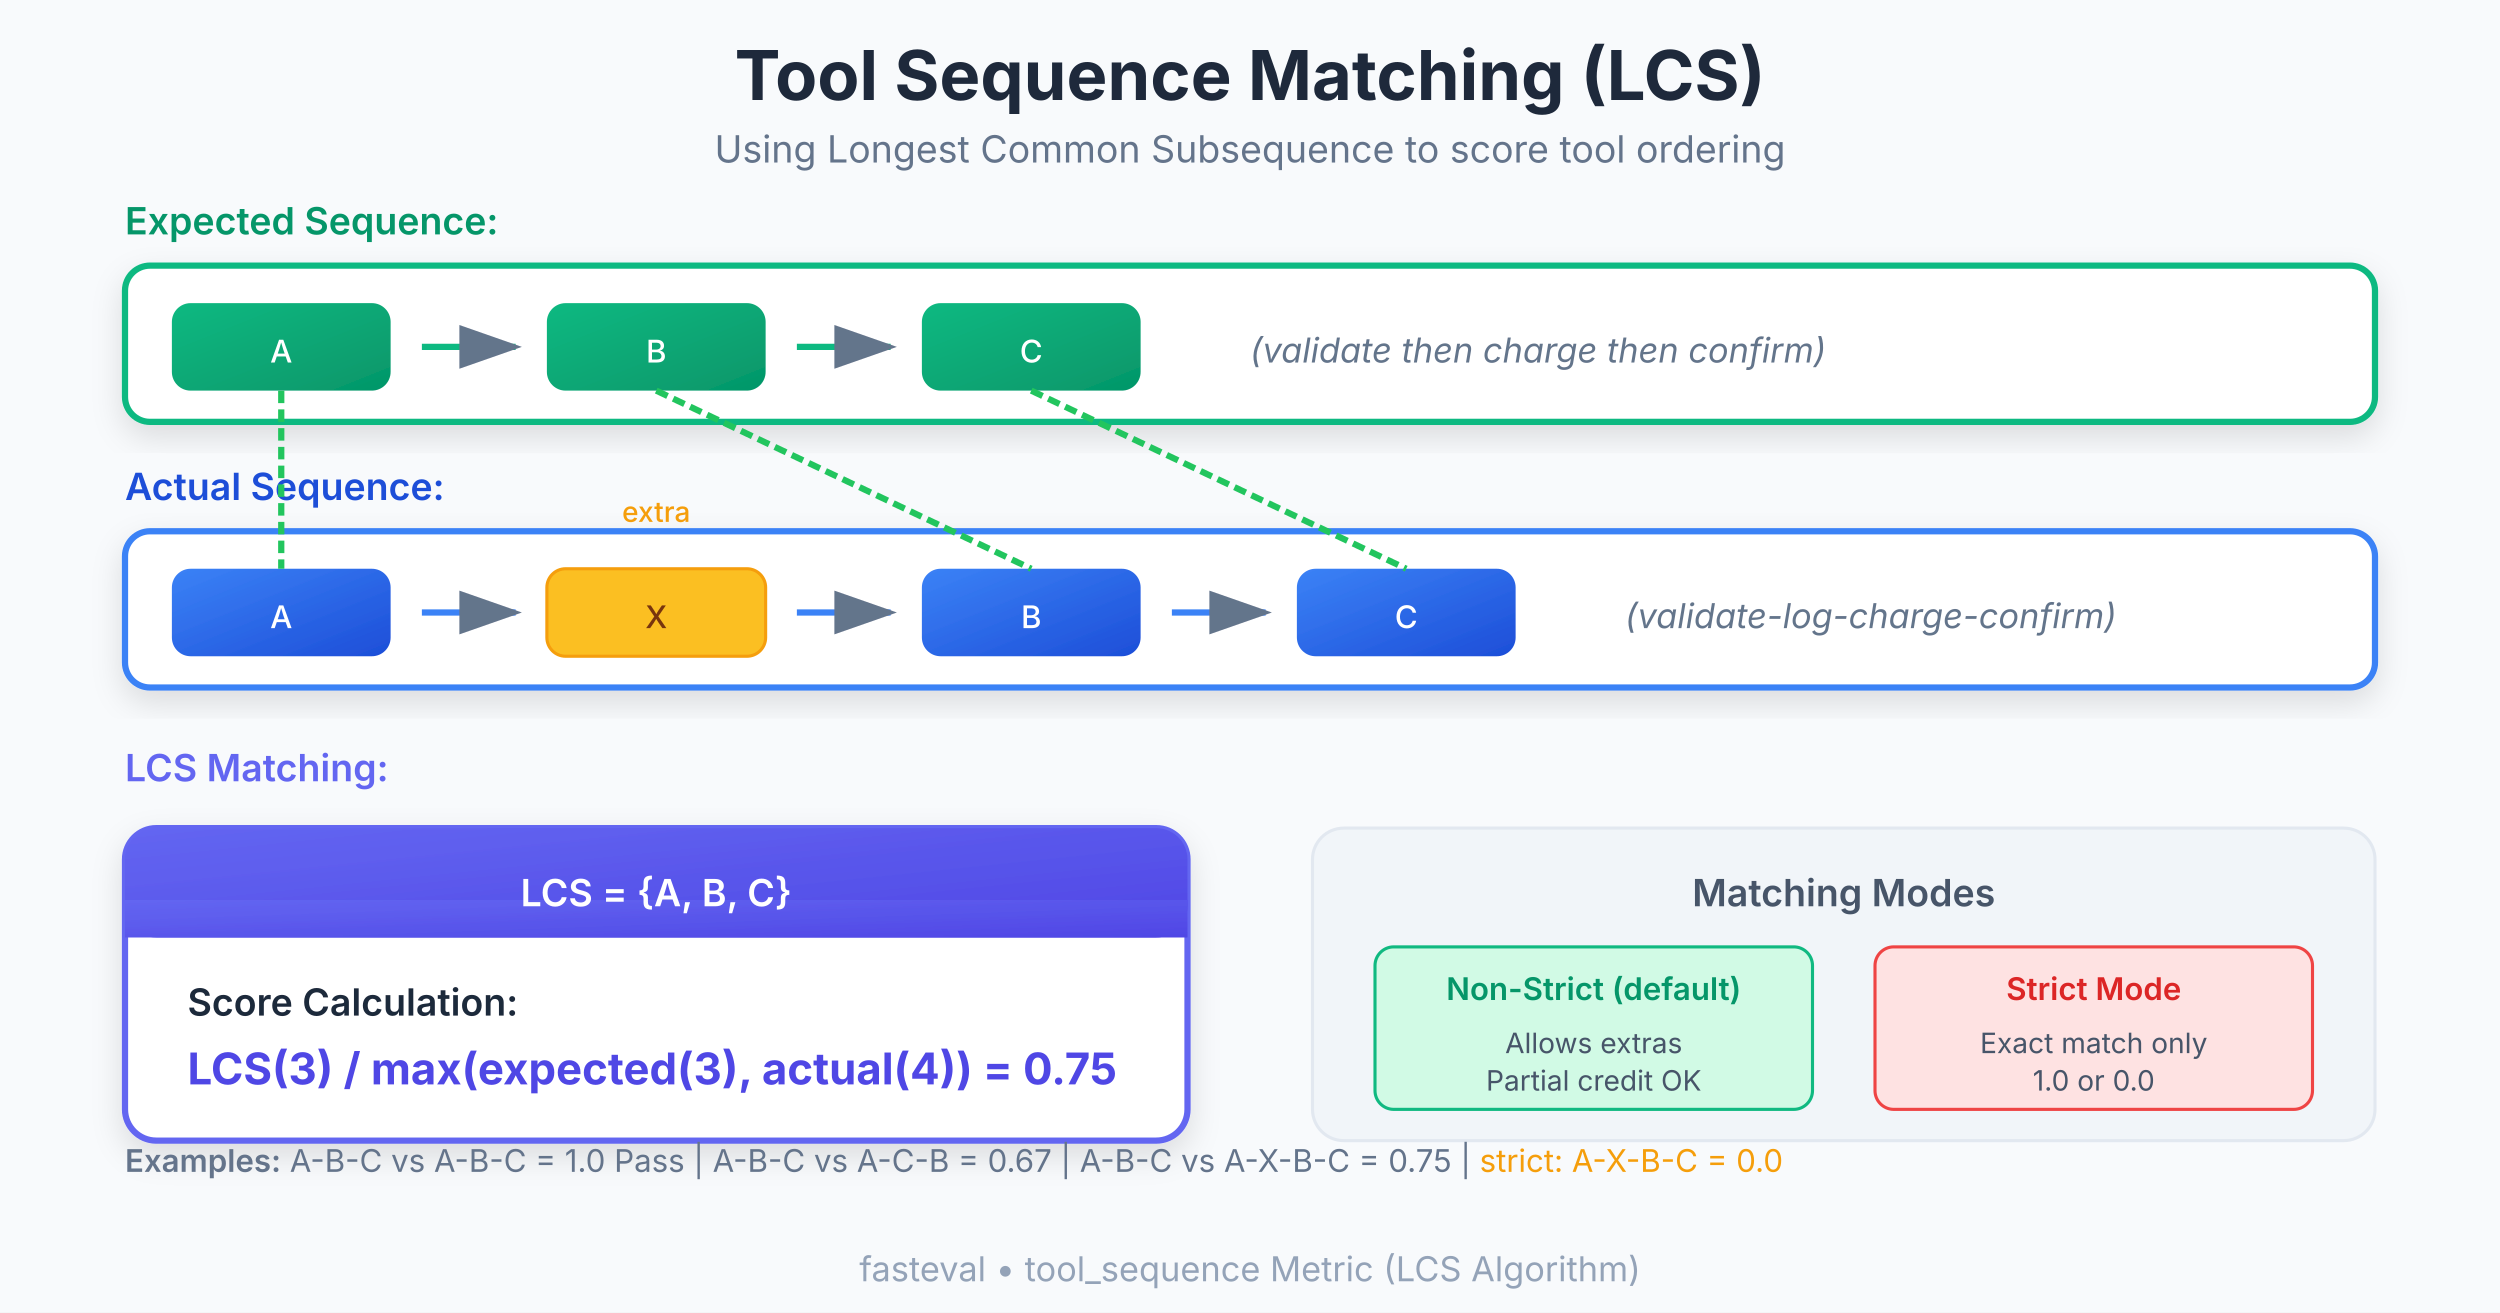
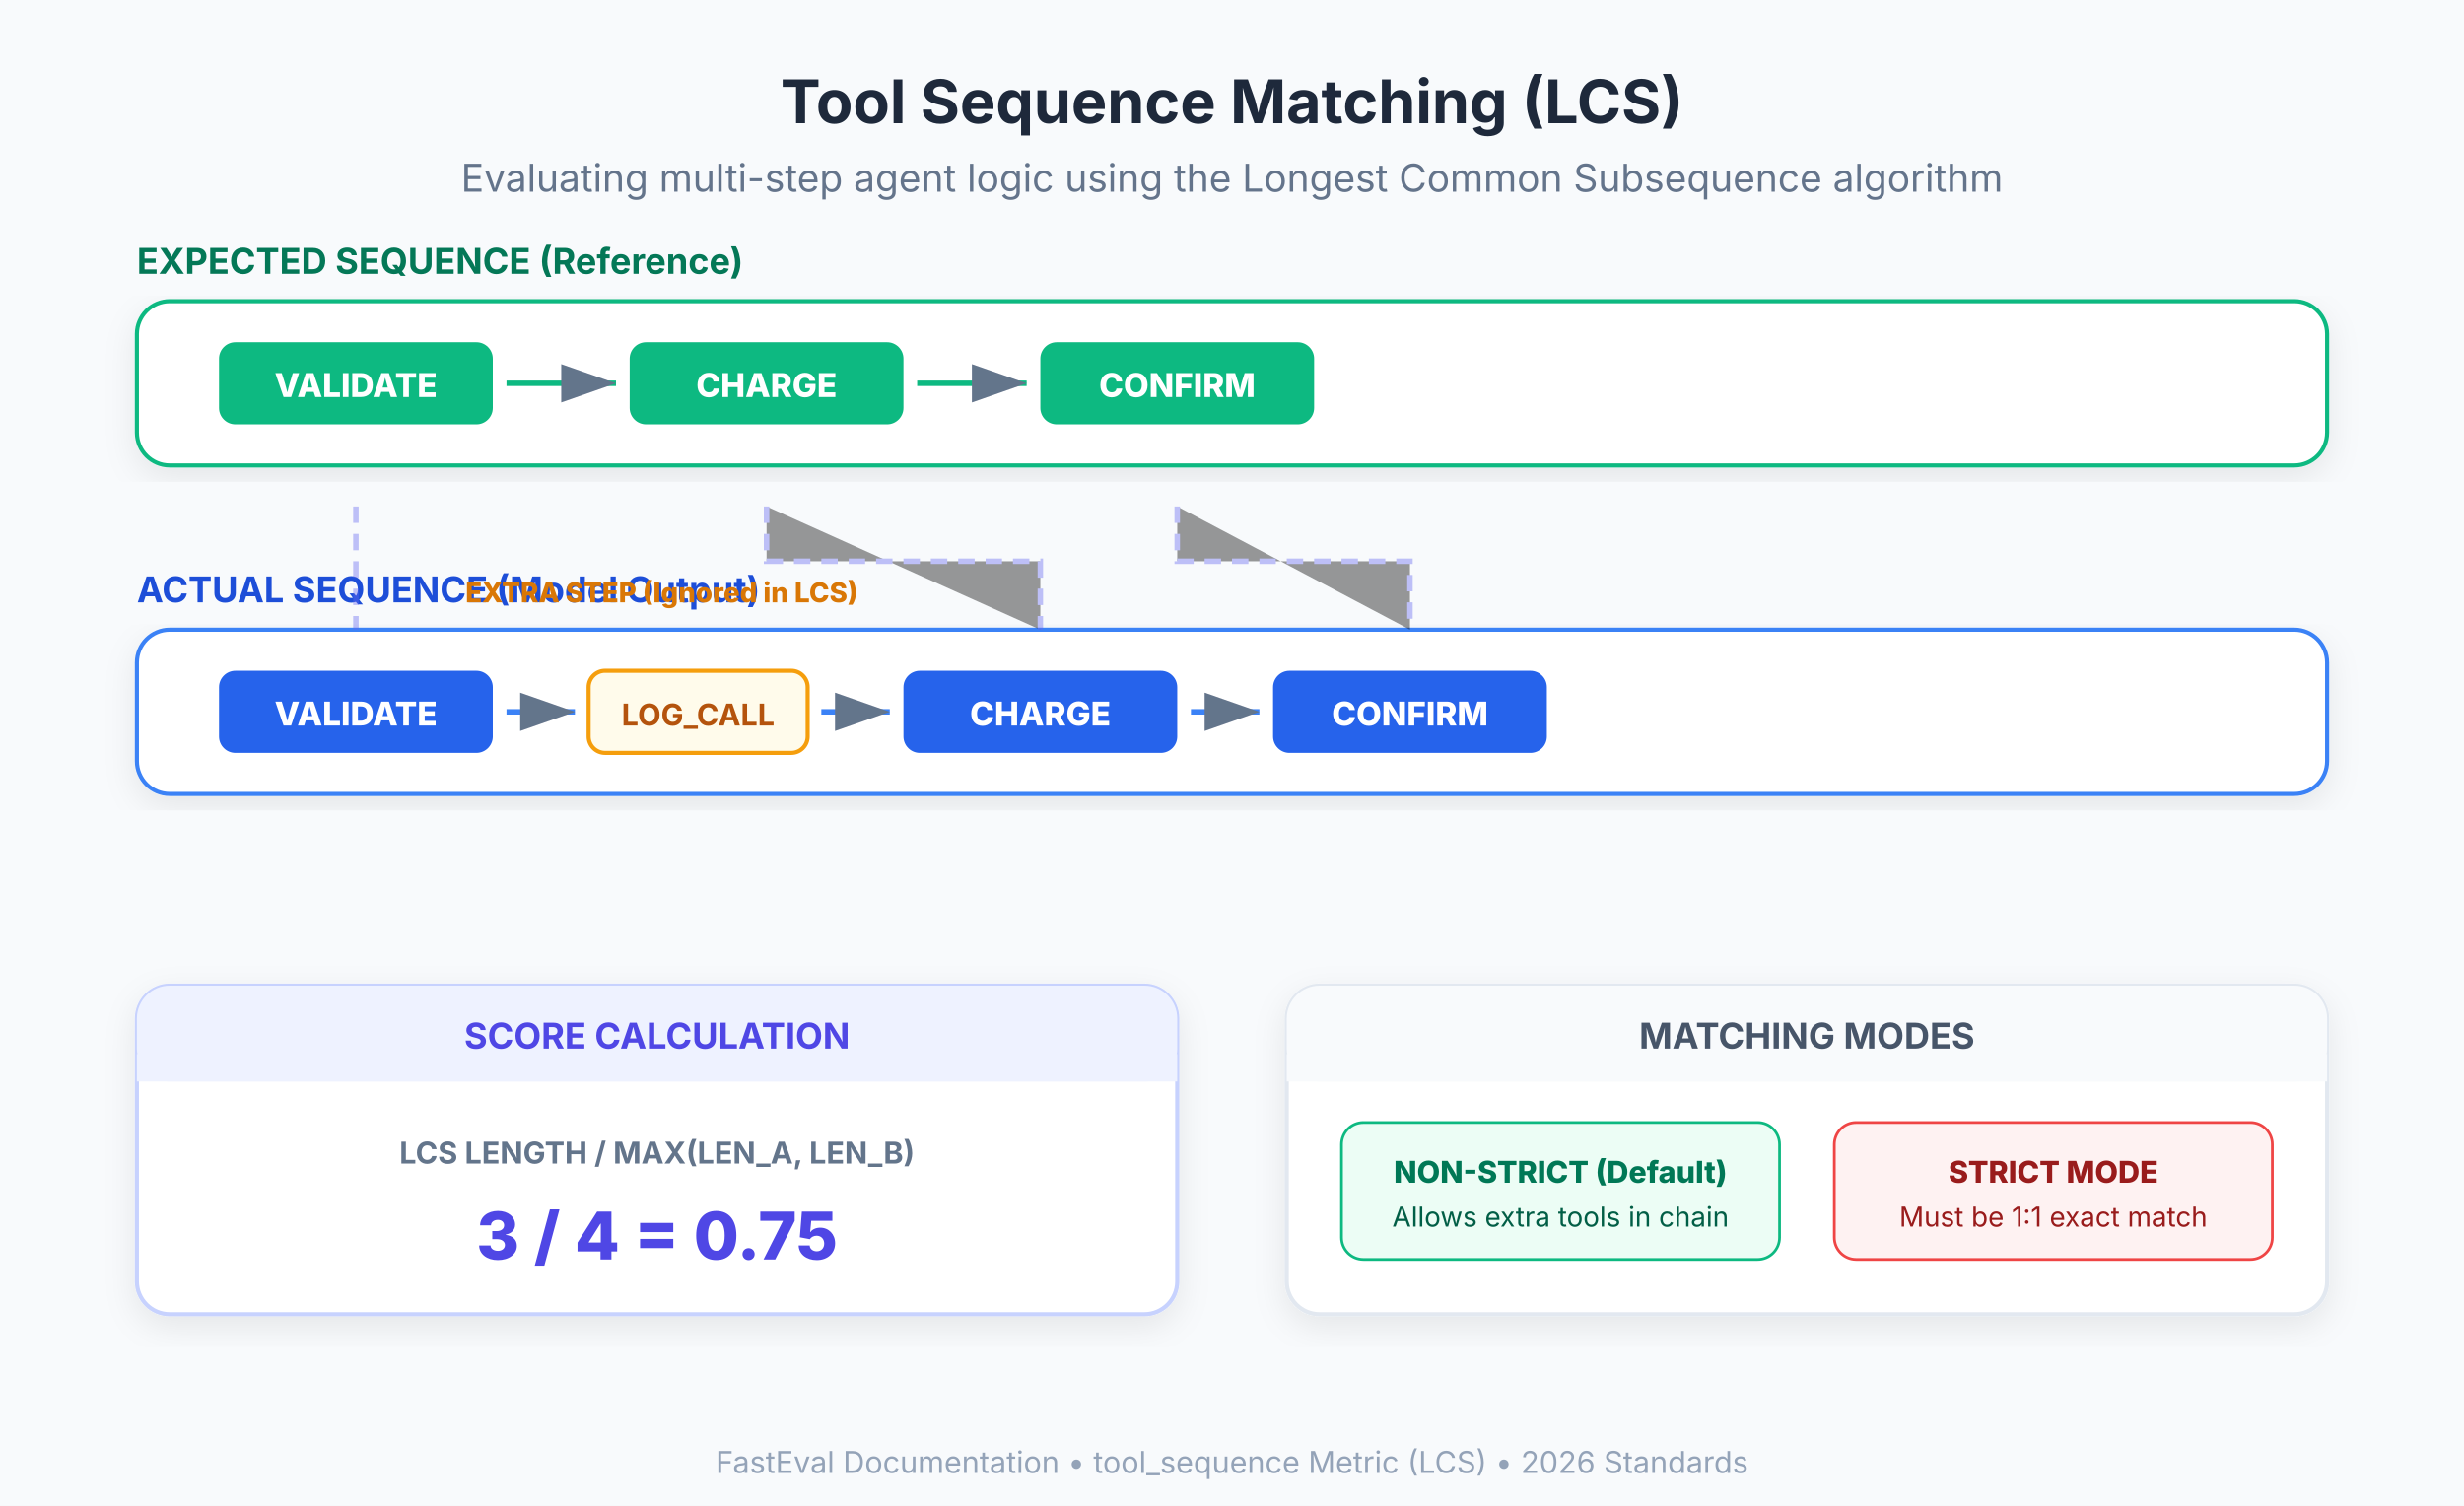
- <svg xmlns="http://www.w3.org/2000/svg" viewBox="0 0 800 420" font-family="system-ui, -apple-system, sans-serif">
+ <svg xmlns="http://www.w3.org/2000/svg" viewBox="0 0 900 550" font-family="Inter, system-ui, -apple-system, sans-serif">
  <defs>
-     <linearGradient id="tslExpectedGrad" x1="0%" y1="0%" x2="100%" y2="100%">
-       <stop offset="0%" style="stop-color:#10b981" />
-       <stop offset="100%" style="stop-color:#059669" />
-     </linearGradient>
-     <linearGradient id="tslActualGrad" x1="0%" y1="0%" x2="100%" y2="100%">
-       <stop offset="0%" style="stop-color:#3b82f6" />
-       <stop offset="100%" style="stop-color:#1d4ed8" />
-     </linearGradient>
-     <linearGradient id="tslMatchGrad" x1="0%" y1="0%" x2="100%" y2="100%">
-       <stop offset="0%" style="stop-color:#6366f1" />
-       <stop offset="100%" style="stop-color:#4f46e5" />
-     </linearGradient>
-     <filter id="tslShadow" x="-20%" y="-20%" width="140%" height="140%">
-       <feDropShadow dx="0" dy="4" stdDeviation="5" flood-opacity="0.12" />
+     <filter id="shadow" x="-10%" y="-10%" width="120%" height="120%">
+       <feDropShadow dx="0" dy="4" stdDeviation="6" flood-opacity="0.08" />
    </filter>
-     <marker id="tslArrow" markerWidth="10" markerHeight="7" refX="9" refY="3.5" orient="auto">
+     <marker id="arrowhead" markerWidth="10" markerHeight="7" refX="10" refY="3.5" orient="auto">
      <polygon points="0 0, 10 3.5, 0 7" fill="#64748b" />
    </marker>
  </defs>
-   <rect width="800" height="420" fill="#f8fafc" />
-   <text x="400" y="32" text-anchor="middle" font-size="22" font-weight="700" fill="#1e293b">Tool Sequence Matching (LCS)</text>
-   <text x="400" y="52" text-anchor="middle" font-size="12" fill="#64748b">Using Longest Common Subsequence to score tool ordering</text>
-   <g transform="translate(40, 75)">
-     <text x="0" y="0" font-size="12" font-weight="600" fill="#059669">Expected Sequence:</text>
-     <g filter="url(#tslShadow)">
-       <rect x="0" y="10" width="720" height="50" rx="8" fill="white" stroke="#10b981" stroke-width="2" />
-       <rect x="15" y="22" width="70" height="28" rx="6" fill="url(#tslExpectedGrad)" />
-       <text x="50" y="41" text-anchor="middle" font-size="10" font-weight="500" fill="white">A</text>
-       <line x1="95" y1="36" x2="125" y2="36" stroke="#10b981" stroke-width="2" marker-end="url(#tslArrow)" />
-       <rect x="135" y="22" width="70" height="28" rx="6" fill="url(#tslExpectedGrad)" />
-       <text x="170" y="41" text-anchor="middle" font-size="10" font-weight="500" fill="white">B</text>
-       <line x1="215" y1="36" x2="245" y2="36" stroke="#10b981" stroke-width="2" marker-end="url(#tslArrow)" />
-       <rect x="255" y="22" width="70" height="28" rx="6" fill="url(#tslExpectedGrad)" />
-       <text x="290" y="41" text-anchor="middle" font-size="10" font-weight="500" fill="white">C</text>
-       <text x="360" y="41" font-size="11" fill="#64748b" font-style="italic">(validate then charge then confirm)</text>
+   <rect width="900" height="550" fill="#f8fafc" />
+   <text x="450" y="45" text-anchor="middle" font-size="22" font-weight="700" fill="#1e293b">Tool Sequence Matching (LCS)</text>
+   <text x="450" y="70" text-anchor="middle" font-size="14" fill="#64748b">Evaluating multi-step agent logic using the Longest Common Subsequence algorithm</text>
+   <g transform="translate(50, 110)">
+     <text x="0" y="-10" font-size="13" font-weight="700" fill="#047857">EXPECTED SEQUENCE (Reference)</text>
+     <g filter="url(#shadow)">
+       <rect width="800" height="60" rx="12" fill="white" stroke="#10b981" stroke-width="1.5" />
+       <g transform="translate(30, 15)">
+         <rect width="100" height="30" rx="6" fill="#10b981" />
+         <text x="50" y="20" text-anchor="middle" font-size="12" font-weight="800" fill="white">VALIDATE</text>
+         <line x1="105" y1="15" x2="145" y2="15" stroke="#10b981" stroke-width="2" marker-end="url(#arrowhead)" />
+         <rect x="150" width="100" height="30" rx="6" fill="#10b981" />
+         <text x="200" y="20" text-anchor="middle" font-size="12" font-weight="800" fill="white">CHARGE</text>
+         <line x1="255" y1="15" x2="295" y2="15" stroke="#10b981" stroke-width="2" marker-end="url(#arrowhead)" />
+         <rect x="300" width="100" height="30" rx="6" fill="#10b981" />
+         <text x="350" y="20" text-anchor="middle" font-size="12" font-weight="800" fill="white">CONFIRM</text>
+       </g>
    </g>
-     <text x="0" y="85" font-size="12" font-weight="600" fill="#1d4ed8">Actual Sequence:</text>
-     <g filter="url(#tslShadow)">
-       <rect x="0" y="95" width="720" height="50" rx="8" fill="white" stroke="#3b82f6" stroke-width="2" />
-       <rect x="15" y="107" width="70" height="28" rx="6" fill="url(#tslActualGrad)" />
-       <text x="50" y="126" text-anchor="middle" font-size="10" font-weight="500" fill="white">A</text>
-       <line x1="95" y1="121" x2="125" y2="121" stroke="#3b82f6" stroke-width="2" marker-end="url(#tslArrow)" />
-       <rect x="135" y="107" width="70" height="28" rx="6" fill="#fbbf24" stroke="#f59e0b" />
-       <text x="170" y="126" text-anchor="middle" font-size="10" font-weight="500" fill="#78350f">X</text>
-       <line x1="215" y1="121" x2="245" y2="121" stroke="#3b82f6" stroke-width="2" marker-end="url(#tslArrow)" />
-       <rect x="255" y="107" width="70" height="28" rx="6" fill="url(#tslActualGrad)" />
-       <text x="290" y="126" text-anchor="middle" font-size="10" font-weight="500" fill="white">B</text>
-       <line x1="335" y1="121" x2="365" y2="121" stroke="#3b82f6" stroke-width="2" marker-end="url(#tslArrow)" />
-       <rect x="375" y="107" width="70" height="28" rx="6" fill="url(#tslActualGrad)" />
-       <text x="410" y="126" text-anchor="middle" font-size="10" font-weight="500" fill="white">C</text>
-       <text x="480" y="126" font-size="11" fill="#64748b" font-style="italic">(validate-log-charge-confirm)</text>
+   </g>
+   <g transform="translate(50, 230)">
+     <text x="0" y="-10" font-size="13" font-weight="700" fill="#1d4ed8">ACTUAL SEQUENCE (Model Output)</text>
+     <g filter="url(#shadow)">
+       <rect width="800" height="60" rx="12" fill="white" stroke="#3b82f6" stroke-width="1.5" />
+       <g transform="translate(30, 15)">
+         <rect width="100" height="30" rx="6" fill="#2563eb" />
+         <text x="50" y="20" text-anchor="middle" font-size="12" font-weight="800" fill="white">VALIDATE</text>
+         <line x1="105" y1="15" x2="130" y2="15" stroke="#3b82f6" stroke-width="2" marker-end="url(#arrowhead)" />
+         <rect x="135" width="80" height="30" rx="6" fill="#fffbeb" stroke="#f59e0b" stroke-width="1.5" />
+         <text x="175" y="20" text-anchor="middle" font-size="11" font-weight="700" fill="#b45309">LOG_CALL</text>
+         <line x1="220" y1="15" x2="245" y2="15" stroke="#3b82f6" stroke-width="2" marker-end="url(#arrowhead)" />
+         <rect x="250" width="100" height="30" rx="6" fill="#2563eb" />
+         <text x="300" y="20" text-anchor="middle" font-size="12" font-weight="800" fill="white">CHARGE</text>
+         <line x1="355" y1="15" x2="380" y2="15" stroke="#3b82f6" stroke-width="2" marker-end="url(#arrowhead)" />
+         <rect x="385" width="100" height="30" rx="6" fill="#2563eb" />
+         <text x="435" y="20" text-anchor="middle" font-size="12" font-weight="800" fill="white">CONFIRM</text>
+       </g>
    </g>
-     <text x="0" y="175" font-size="12" font-weight="600" fill="#6366f1">LCS Matching:</text>
-     <line x1="50" y1="50" x2="50" y2="107" stroke="#22c55e" stroke-width="2" stroke-dasharray="4,2" />
-     <line x1="170" y1="50" x2="290" y2="107" stroke="#22c55e" stroke-width="2" stroke-dasharray="4,2" />
-     <line x1="290" y1="50" x2="410" y2="107" stroke="#22c55e" stroke-width="2" stroke-dasharray="4,2" />
-     <text x="170" y="92" text-anchor="middle" font-size="9" fill="#f59e0b" font-weight="500">extra</text>
  </g>
-   <g filter="url(#tslShadow)" transform="translate(40, 265)">
-     <rect x="0" y="0" width="340" height="100" rx="10" fill="white" stroke="#6366f1" stroke-width="2" />
-     <rect x="0" y="0" width="340" height="35" rx="10" fill="url(#tslMatchGrad)" />
-     <rect x="0" y="23" width="340" height="12" fill="url(#tslMatchGrad)" />
-     <text x="170" y="25" text-anchor="middle" font-size="12" font-weight="600" fill="white">LCS = {A, B, C}</text>
-     <text x="20" y="60" font-size="12" font-weight="600" fill="#1e293b">Score Calculation:</text>
-     <text x="20" y="82" font-size="14" font-weight="700" fill="#4f46e5">LCS(3) / max(expected(3), actual(4)) = 0.75</text>
+   <g stroke="#6366f1" stroke-width="2" stroke-dasharray="6 4" opacity="0.4">
+     <line x1="130" y1="185" x2="130" y2="230" />
+     <path d="M 280 185 L 280 205 L 380 205 L 380 230" />
+     <path d="M 430 185 L 430 205 L 515 205 L 515 230" />
  </g>
-   <g transform="translate(420, 265)">
-     <rect x="0" y="0" width="340" height="100" rx="10" fill="#f1f5f9" stroke="#e2e8f0" />
-     <text x="170" y="25" text-anchor="middle" font-size="12" font-weight="600" fill="#475569">Matching Modes</text>
-     <rect x="20" y="38" width="140" height="52" rx="6" fill="#d1fae5" stroke="#10b981" />
-     <text x="90" y="55" text-anchor="middle" font-size="10" font-weight="600" fill="#059669">Non-Strict (default)</text>
-     <text x="90" y="72" text-anchor="middle" font-size="9" fill="#475569">Allows extras</text>
-     <text x="90" y="84" text-anchor="middle" font-size="9" fill="#475569">Partial credit OK</text>
-     <rect x="180" y="38" width="140" height="52" rx="6" fill="#fee2e2" stroke="#ef4444" />
-     <text x="250" y="55" text-anchor="middle" font-size="10" font-weight="600" fill="#dc2626">Strict Mode</text>
-     <text x="250" y="72" text-anchor="middle" font-size="9" fill="#475569">Exact match only</text>
-     <text x="250" y="84" text-anchor="middle" font-size="9" fill="#475569">1.0 or 0.0</text>
+   <text x="170" y="220" font-size="10" font-weight="800" fill="#d97706">EXTRA STEP (Ignored in LCS)</text>
+   <g transform="translate(50, 360)">
+     <g filter="url(#shadow)">
+       <rect width="380" height="120" rx="12" fill="white" stroke="#c7d2fe" stroke-width="1.5" />
+       <rect width="380" height="35" rx="12" fill="#eef2ff" />
+       <rect y="25" width="380" height="10" fill="#eef2ff" />
+       <text x="190" y="23" text-anchor="middle" font-size="13" font-weight="700" fill="#4f46e5">SCORE CALCULATION</text>
+       <text x="190" y="65" text-anchor="middle" font-size="11" font-weight="700" fill="#64748b">LCS LENGTH / MAX(LEN_A, LEN_B)</text>
+       <text x="190" y="100" text-anchor="middle" font-size="24" font-weight="800" fill="#4f46e5">3 / 4 = 0.75</text>
+     </g>
+     <g transform="translate(420, 0)" filter="url(#shadow)">
+       <rect width="380" height="120" rx="12" fill="white" stroke="#e2e8f0" stroke-width="1.5" />
+       <rect width="380" height="35" rx="12" fill="#f8fafc" />
+       <rect y="25" width="380" height="10" fill="#f8fafc" />
+       <text x="190" y="23" text-anchor="middle" font-size="13" font-weight="700" fill="#475569">MATCHING MODES</text>
+       <g transform="translate(20, 50)">
+         <rect width="160" height="50" rx="8" fill="#ecfdf5" stroke="#10b981" />
+         <text x="80" y="22" text-anchor="middle" font-size="11" font-weight="800" fill="#047857">NON-STRICT (Default)</text>
+         <text x="80" y="38" text-anchor="middle" font-size="10" fill="#065f46">Allows extra tools in chain</text>
+       </g>
+       <g transform="translate(200, 50)">
+         <rect width="160" height="50" rx="8" fill="#fef2f2" stroke="#ef4444" />
+         <text x="80" y="22" text-anchor="middle" font-size="11" font-weight="800" fill="#991b1b">STRICT MODE</text>
+         <text x="80" y="38" text-anchor="middle" font-size="10" fill="#991b1b">Must be 1:1 exact match</text>
+       </g>
+     </g>
  </g>
-   <g transform="translate(40, 375)">
-     <text x="0" y="0" font-size="10" fill="#64748b">
-       <tspan font-weight="600">Examples:</tspan> 
-       A-B-C vs A-B-C = 1.0 Pass | 
-       A-B-C vs A-C-B = 0.67 | 
-       A-B-C vs A-X-B-C = 0.75 |
-       <tspan fill="#f59e0b">strict: A-X-B-C = 0.0</tspan>
-     </text>
-   </g>
-   <text x="400" y="410" text-anchor="middle" font-size="11" fill="#94a3b8">fasteval • tool_sequence Metric (LCS Algorithm)</text>
+   <text x="450" y="538" text-anchor="middle" font-size="11" fill="#94a3b8">FastEval Documentation • tool_sequence Metric (LCS) • 2026 Standards</text>
</svg>
